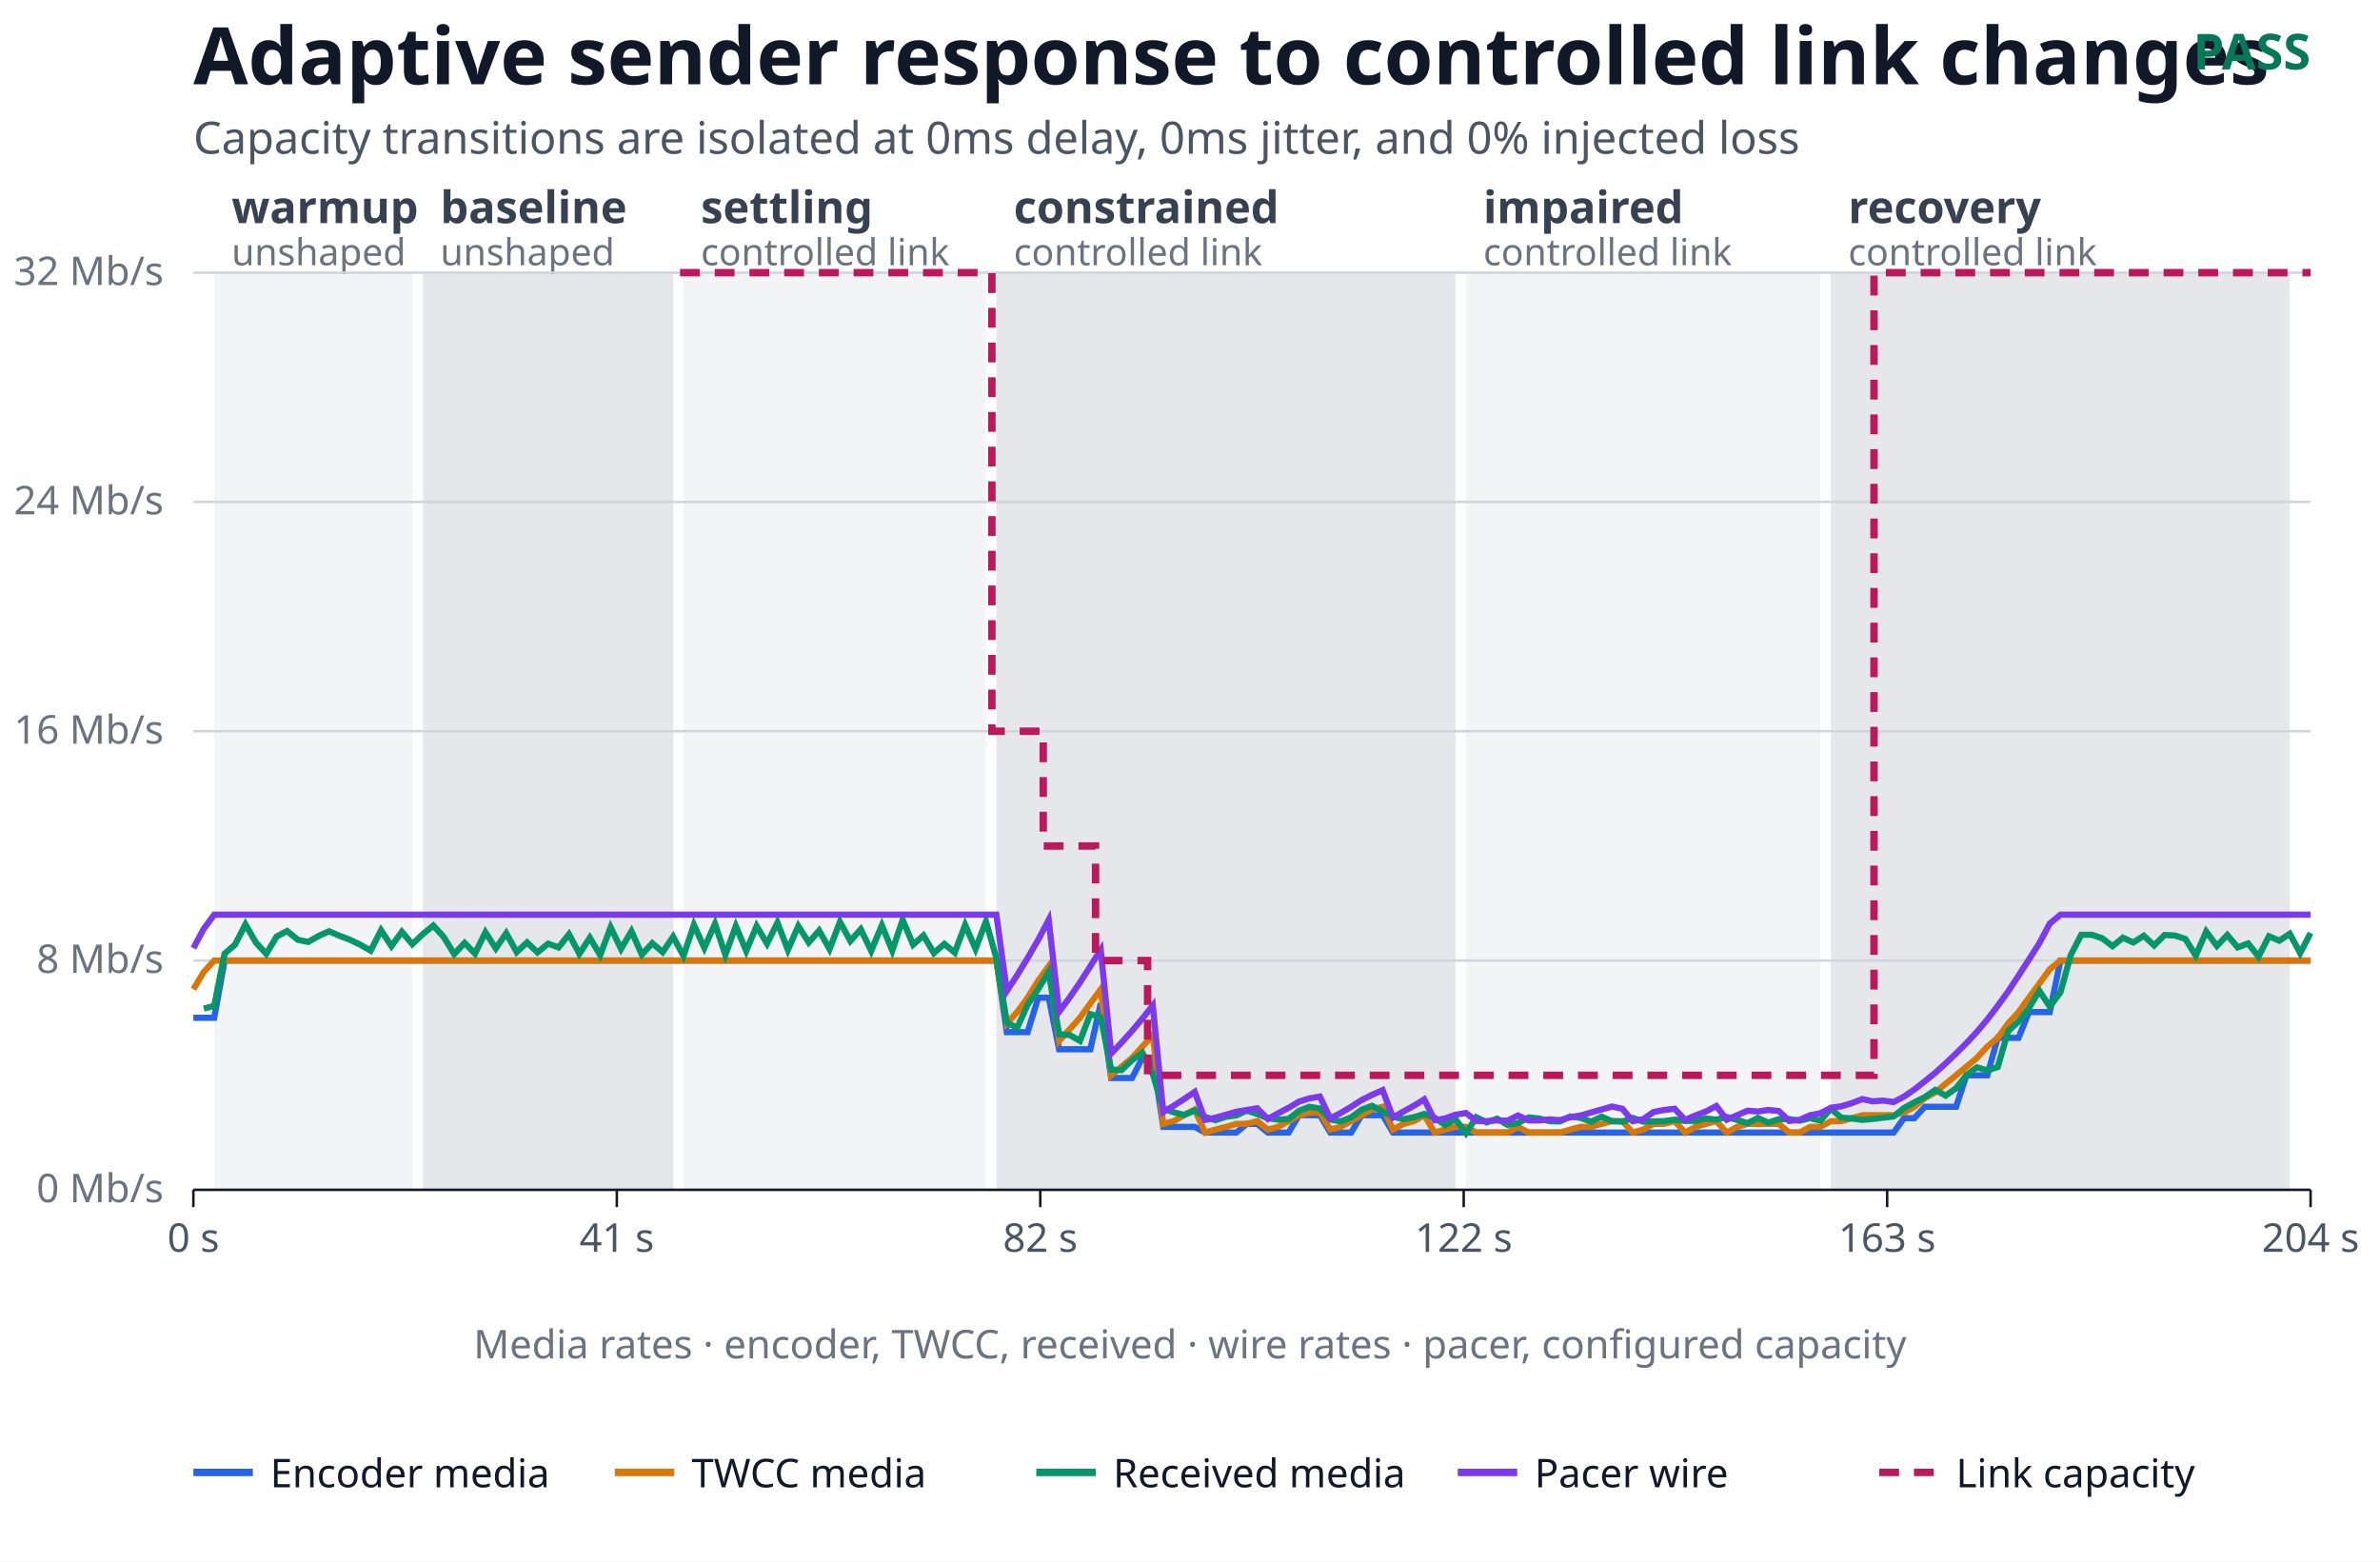
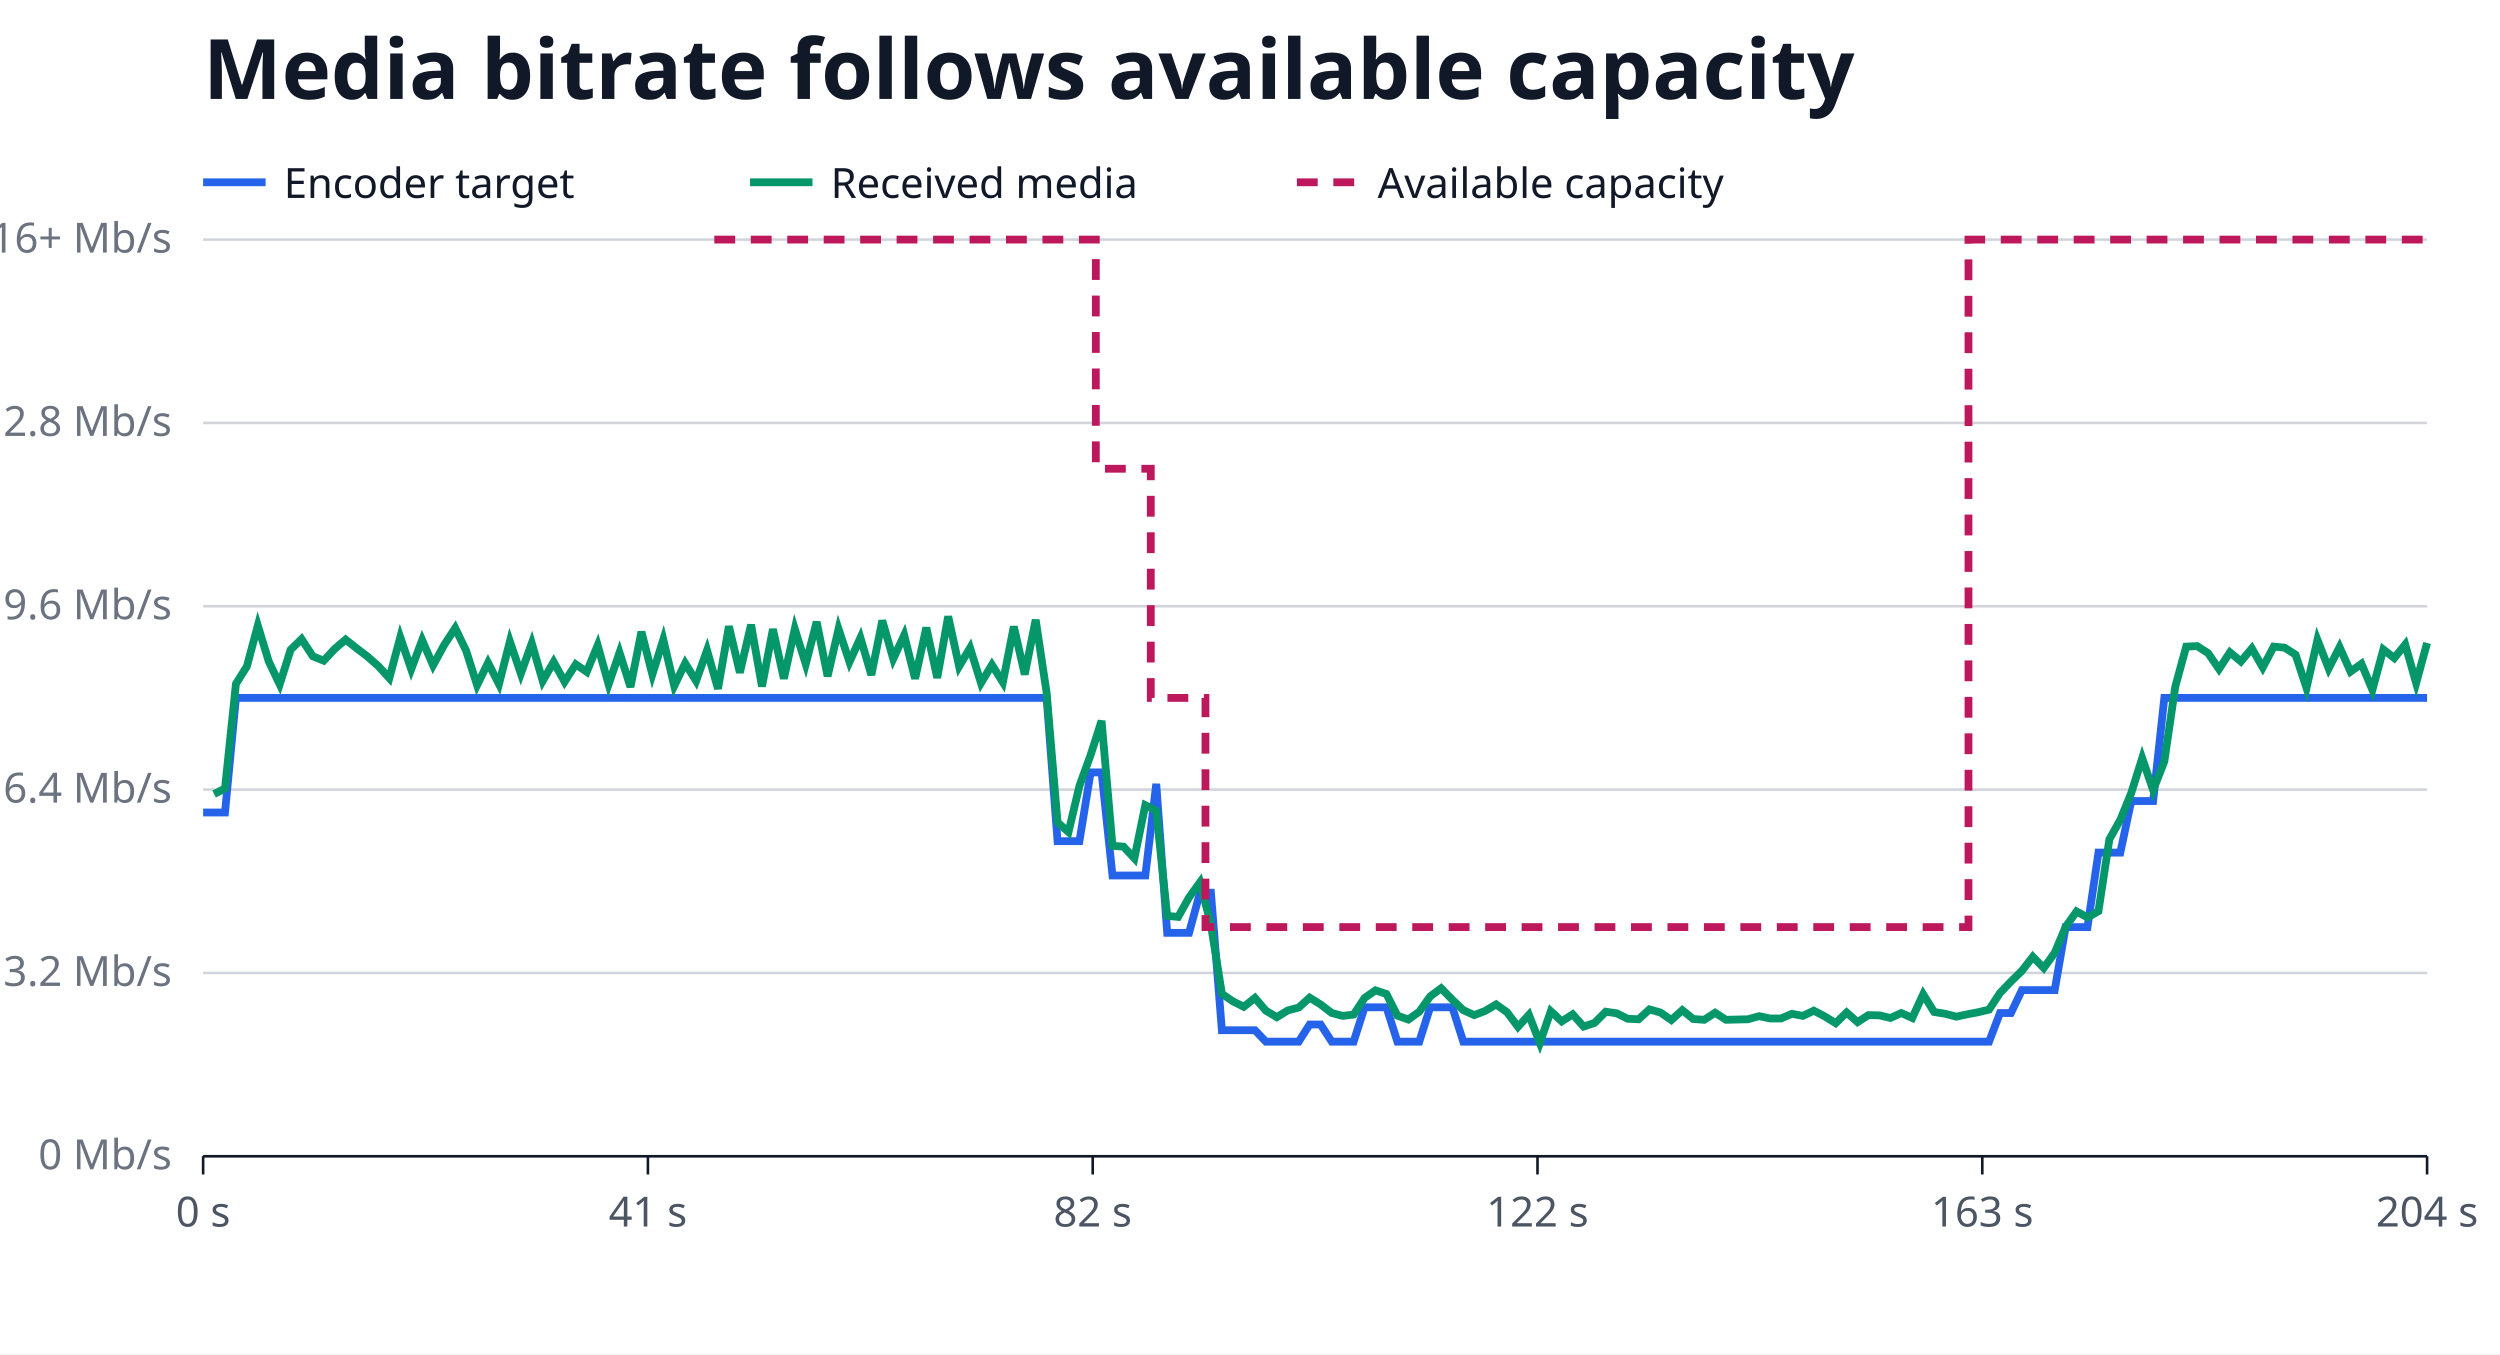
- <svg xmlns="http://www.w3.org/2000/svg" width="960" height="630" viewBox="0 0 960 630" role="img" aria-labelledby="title description" style="font-family:system-ui,sans-serif">
+ <svg xmlns="http://www.w3.org/2000/svg" width="960" height="520" viewBox="0 0 960 520" role="img" aria-labelledby="title description" style="font-family:system-ui,sans-serif">
  <rect width="100%" height="100%" fill="#ffffff" />
-   <text x="78" y="34" font-size="32" font-weight="750" fill="#111827">Adaptive sender response to controlled link changes</text>
-   <text x="78" y="62" font-size="18" fill="#4b5563">Capacity transitions are isolated at 0ms delay, 0ms jitter, and 0% injected loss</text>
-   <text x="932" y="28" text-anchor="end" font-size="20" font-weight="700" fill="#047857">PASS</text>
-   <rect x="86.4" y="110" width="79.9" height="370" fill="#f3f4f6" />
-   <text x="93.4" y="90" font-size="18" font-weight="600" fill="#374151">warmup</text>
-   <text x="93.4" y="107" font-size="15" fill="#6b7280">unshaped</text>
-   <rect x="170.6" y="110" width="101" height="370" fill="#e5e7eb" />
-   <text x="177.6" y="90" font-size="18" font-weight="600" fill="#374151">baseline</text>
-   <text x="177.6" y="107" font-size="15" fill="#6b7280">unshaped</text>
-   <rect x="275.7" y="110" width="122" height="370" fill="#f3f4f6" />
-   <text x="282.7" y="90" font-size="18" font-weight="600" fill="#374151">settling</text>
-   <text x="282.7" y="107" font-size="15" fill="#6b7280">controlled link</text>
-   <rect x="401.9" y="110" width="185.2" height="370" fill="#e5e7eb" />
-   <text x="408.9" y="90" font-size="18" font-weight="600" fill="#374151">constrained</text>
-   <text x="408.9" y="107" font-size="15" fill="#6b7280">controlled link</text>
-   <rect x="591.3" y="110" width="143" height="370" fill="#f3f4f6" />
-   <text x="598.3" y="90" font-size="18" font-weight="600" fill="#374151">impaired</text>
-   <text x="598.3" y="107" font-size="15" fill="#6b7280">controlled link</text>
-   <rect x="738.5" y="110" width="185.1" height="370" fill="#e5e7eb" />
-   <text x="745.5" y="90" font-size="18" font-weight="600" fill="#374151">recovery</text>
-   <text x="745.5" y="107" font-size="15" fill="#6b7280">controlled link</text>
-   <line x1="78" y1="480" x2="932" y2="480" stroke="#d1d5db" />
-   <text x="66" y="485" text-anchor="end" font-size="16" fill="#6b7280">0 Mb/s</text>
-   <line x1="78" y1="387.5" x2="932" y2="387.5" stroke="#d1d5db" />
-   <text x="66" y="392.5" text-anchor="end" font-size="16" fill="#6b7280">8 Mb/s</text>
-   <line x1="78" y1="295" x2="932" y2="295" stroke="#d1d5db" />
-   <text x="66" y="300" text-anchor="end" font-size="16" fill="#6b7280">16 Mb/s</text>
-   <line x1="78" y1="202.5" x2="932" y2="202.5" stroke="#d1d5db" />
-   <text x="66" y="207.5" text-anchor="end" font-size="16" fill="#6b7280">24 Mb/s</text>
-   <line x1="78" y1="110" x2="932" y2="110" stroke="#d1d5db" />
-   <text x="66" y="115" text-anchor="end" font-size="16" fill="#6b7280">32 Mb/s</text>
-   <polyline fill="none" stroke="#2563eb" stroke-width="2.5" stroke-dasharray="" points="78,410.6 82.2,410.6 86.4,410.6 90.6,387.5 94.8,387.5 99,387.5 103.2,387.5 107.4,387.5 111.6,387.5 115.8,387.5 120.1,387.5 124.3,387.5 128.5,387.5 132.7,387.5 136.9,387.5 141.1,387.5 145.3,387.5 149.5,387.5 153.7,387.5 157.9,387.5 162.1,387.5 166.3,387.5 170.6,387.5 174.8,387.5 179,387.5 183.2,387.5 187.4,387.5 191.6,387.5 195.8,387.5 200,387.5 204.2,387.5 208.4,387.5 212.6,387.5 216.8,387.5 221.1,387.5 225.3,387.5 229.5,387.5 233.7,387.5 237.9,387.5 242.1,387.5 246.3,387.5 250.5,387.5 254.7,387.5 258.9,387.5 263.1,387.5 267.3,387.5 271.5,387.5 275.7,387.5 279.9,387.5 284.1,387.5 288.4,387.5 292.6,387.5 296.8,387.5 301,387.5 305.2,387.5 309.4,387.5 313.6,387.5 317.8,387.5 322,387.5 326.2,387.5 330.4,387.5 334.6,387.5 338.8,387.5 343,387.5 347.2,387.5 351.4,387.5 355.7,387.5 359.9,387.5 364.1,387.5 368.3,387.5 372.5,387.5 376.7,387.5 380.9,387.5 385.1,387.5 389.3,387.5 393.5,387.5 397.7,387.5 401.9,387.5 406.1,416.4 410.3,416.4 414.5,416.4 418.8,402.5 423,402.5 427.2,423.3 431.4,423.3 435.6,423.3 439.8,423.3 444,404.8 448.2,434.9 452.4,434.9 456.6,434.9 460.8,426.8 465,426.8 469.2,454.6 473.4,454.6 477.6,454.6 481.9,454.6 486.1,456.9 490.3,456.9 494.5,456.9 498.7,456.9 502.9,453.4 507.1,453.4 511.4,456.9 515.6,456.9 519.8,456.9 524,449.9 528.2,449.9 532.4,449.9 536.6,456.9 540.8,456.9 545,456.9 549.2,449.9 553.4,449.9 557.7,449.9 561.9,456.9 566.1,456.9 570.3,456.9 574.5,456.9 578.7,456.9 582.9,456.9 587.1,456.9 591.3,456.9 595.5,456.9 599.7,456.9 603.9,456.9 608.1,456.9 612.3,456.9 616.6,456.9 620.8,456.9 625,456.9 629.2,456.9 633.4,456.9 637.6,456.9 641.8,456.9 646,456.9 650.2,456.9 654.4,456.9 658.6,456.9 662.8,456.9 667,456.9 671.2,456.9 675.5,456.9 679.7,456.9 683.9,456.9 688.1,456.9 692.3,456.9 696.5,456.9 700.7,456.9 704.9,456.9 709.1,456.9 713.3,456.9 717.5,456.9 721.7,456.9 725.9,456.9 730.1,456.9 734.3,456.9 738.5,456.9 742.7,456.9 747,456.9 751.2,456.9 755.4,456.9 759.6,456.9 763.8,456.9 768,451.1 772.2,451.1 776.4,446.5 780.6,446.5 784.8,446.5 789,446.5 793.2,433.8 797.4,433.8 801.6,433.8 805.8,418.7 810,418.7 814.2,418.7 818.4,408.3 822.6,408.3 826.8,408.3 831.1,387.5 835.3,387.5 839.5,387.5 843.7,387.5 847.9,387.5 852.1,387.5 856.3,387.5 860.5,387.5 864.7,387.5 868.9,387.5 873.1,387.5 877.3,387.5 881.5,387.5 885.7,387.5 889.9,387.5 894.2,387.5 898.4,387.5 902.6,387.5 906.8,387.5 911,387.5 915.2,387.5 919.4,387.5 923.6,387.5 927.8,387.5 932,387.5" />
-   <line x1="78" y1="594" x2="102" y2="594" stroke="#2563eb" stroke-width="3" />
-   <text x="109" y="600" font-size="16" fill="#111827">Encoder media</text>
-   <polyline fill="none" stroke="#d97706" stroke-width="2.5" stroke-dasharray="" points="78,399.1 82.2,392.1 86.4,387.5 90.6,387.5 94.8,387.5 99,387.5 103.2,387.5 107.4,387.5 111.6,387.5 115.8,387.5 120.1,387.5 124.3,387.5 128.5,387.5 132.7,387.5 136.9,387.5 141.1,387.5 145.3,387.5 149.5,387.5 153.7,387.5 157.9,387.5 162.1,387.5 166.3,387.5 170.6,387.5 174.8,387.5 179,387.5 183.2,387.5 187.4,387.5 191.6,387.5 195.8,387.5 200,387.5 204.2,387.5 208.4,387.5 212.6,387.5 216.8,387.5 221.1,387.5 225.3,387.5 229.5,387.5 233.7,387.5 237.9,387.5 242.1,387.5 246.3,387.5 250.5,387.5 254.7,387.5 258.9,387.5 263.1,387.5 267.3,387.5 271.5,387.5 275.7,387.5 279.9,387.5 284.1,387.5 288.4,387.5 292.6,387.5 296.8,387.5 301,387.5 305.2,387.5 309.4,387.5 313.6,387.5 317.8,387.5 322,387.5 326.2,387.5 330.4,387.5 334.6,387.5 338.8,387.5 343,387.5 347.2,387.5 351.4,387.5 355.7,387.5 359.9,387.5 364.1,387.5 368.3,387.5 372.5,387.5 376.7,387.5 380.9,387.5 385.1,387.5 389.3,387.5 393.5,387.5 397.7,387.5 401.9,387.5 406.1,412.9 410.3,408.3 414.5,402.5 418.8,395.6 423,389.8 427.2,419.9 431.4,415.3 435.6,410.6 439.8,404.8 444,399.1 448.2,433.8 452.4,430.3 456.6,426.8 460.8,422.2 465,417.6 469.2,453.4 473.4,452.3 477.6,449.9 481.9,447.6 486.1,456.9 490.3,455.7 494.5,454.6 498.7,453.4 502.9,453.4 507.1,452.3 511.4,455.7 515.6,454.6 519.8,452.3 524,449.9 528.2,448.8 532.4,448.8 536.6,455.7 540.8,454.6 545,452.3 549.2,449.9 553.4,447.6 557.7,446.5 561.9,455.7 566.1,453.4 570.3,452.3 574.5,449.9 578.7,456.9 582.9,455.7 587.1,454.6 591.3,454.6 595.5,456.9 599.7,456.9 603.9,456.9 608.1,456.9 612.3,454.6 616.6,456.9 620.8,456.9 625,456.9 629.2,456.9 633.4,455.7 637.6,454.6 641.8,454.6 646,453.4 650.2,452.3 654.4,452.3 658.6,456.9 662.8,455.7 667,453.4 671.2,453.4 675.5,452.3 679.7,456.9 683.9,454.6 688.1,453.4 692.3,452.3 696.5,456.9 700.7,454.6 704.9,453.4 709.1,453.4 713.3,453.4 717.5,453.4 721.7,456.9 725.9,456.9 730.1,454.6 734.3,454.6 738.5,452.3 742.7,452.3 747,451.1 751.2,449.9 755.4,449.9 759.6,449.9 763.8,449.9 768,448.8 772.2,446.5 776.4,443 780.6,440.7 784.8,437.2 789,433.8 793.2,430.3 797.4,426.8 801.6,422.2 805.8,418.7 810,412.9 814.2,408.3 818.4,402.5 822.6,396.8 826.8,391 831.1,387.5 835.3,387.5 839.5,387.5 843.7,387.5 847.9,387.5 852.1,387.5 856.3,387.5 860.5,387.5 864.7,387.5 868.9,387.5 873.1,387.5 877.3,387.5 881.5,387.5 885.7,387.5 889.9,387.5 894.2,387.5 898.4,387.5 902.6,387.5 906.8,387.5 911,387.5 915.2,387.5 919.4,387.5 923.6,387.5 927.8,387.5 932,387.5" />
-   <line x1="248" y1="594" x2="272" y2="594" stroke="#d97706" stroke-width="3" />
-   <text x="279" y="600" font-size="16" fill="#111827">TWCC media</text>
-   <polyline fill="none" stroke="#059669" stroke-width="2.5" stroke-dasharray="" points="82.2,406.9 86.4,405.8 90.6,384.7 94.8,381.1 99,372.9 103.2,380.2 107.4,384.8 111.6,377.8 115.8,375.6 120.1,379.1 124.3,380 128.5,377.6 132.7,375.7 136.9,377.5 141.1,379.1 145.3,381.1 149.5,383.5 153.7,375.3 157.9,381.7 162.1,375.9 166.3,380.9 170.6,376.8 174.8,373.4 179,378 183.2,384.9 187.4,380.4 191.6,384.7 195.8,376.1 200,382.6 204.2,376.5 208.4,384.1 212.6,380.2 216.8,384.2 221.1,380.7 225.3,382.2 229.5,376.9 233.7,384.8 237.9,378.3 242.1,385.3 246.3,374.1 250.5,382.8 254.7,375.7 258.9,385.1 263.1,380.5 267.3,384.1 271.5,377.9 275.7,385.6 279.9,373.1 284.1,382.4 288.4,372.7 292.6,385.2 296.8,373.6 301,383.6 305.2,373.6 309.4,380.7 313.6,372.2 317.8,383.2 322,373.6 326.2,380.2 330.4,375.4 334.6,382.9 338.8,371.9 343,379.6 347.2,374.9 351.4,383.6 355.7,373.3 359.9,383.5 364.1,371.1 368.3,381.1 372.5,377.4 376.7,384.5 380.9,380.8 385.1,384.3 389.3,373.1 393.5,382.8 397.7,371.7 401.9,386.5 406.1,412.6 410.3,414.6 414.5,405.3 418.8,399 423,392.1 427.2,417.3 431.4,417.5 435.6,419.9 439.8,409.1 444,410.3 448.2,431.5 452.4,431.7 456.6,427.7 460.8,424.7 465,433.3 469.2,447.2 473.4,448.7 477.6,449.8 481.9,448 486.1,450.6 490.3,451.9 494.5,450.5 498.7,450 502.9,448 507.1,449.4 511.4,451.1 515.6,451.7 519.8,451.4 524,448.1 528.2,446.5 532.4,447.2 536.6,451.6 540.8,452.4 545,450.8 549.2,447.7 553.4,446.1 557.7,448.4 561.9,450.5 566.1,451.5 570.3,450.7 574.5,449.4 578.7,450.9 582.9,453.9 587.1,451.5 591.3,457.1 595.5,450.7 599.7,452.8 603.9,451.3 608.1,453.8 612.3,453.1 616.6,450.8 620.8,451.2 625,452.3 629.2,452.4 633.4,450.4 637.6,451 641.8,452.5 646,450.5 650.2,452.3 654.4,452.5 658.6,451 662.8,452.5 667,452.4 671.2,452.3 675.5,451.7 679.7,452.2 683.9,452.2 688.1,451.2 692.3,451.7 696.5,450.6 700.7,451.8 704.9,453.1 709.1,451 713.3,452.9 717.5,451.5 721.7,451.5 725.9,452.1 730.1,451.1 734.3,452.1 738.5,447.3 742.7,450.9 747,451.2 751.2,451.8 755.4,451.4 759.6,450.9 763.8,450.4 768,447 772.2,444.7 776.4,442.6 780.6,439.7 784.8,442 789,439 793.2,433.7 797.4,430.6 801.6,431.8 805.8,430.5 810,416 814.2,412.1 818.4,406.7 822.6,399.7 826.8,406.1 831.1,400.3 835.3,385.2 839.5,377.1 843.7,377.1 847.9,378.5 852.1,381.7 856.3,378.3 860.5,380.2 864.7,377.5 868.9,381.4 873.1,377.2 877.3,377.4 881.5,378.8 885.7,385.5 889.9,375.8 894.2,381.6 898.4,377.2 902.6,382.2 906.8,380.6 911,385.9 915.2,377.7 919.4,379.5 923.6,376.7 927.8,384.5 932,376.4" />
-   <line x1="418" y1="594" x2="442" y2="594" stroke="#059669" stroke-width="3" />
-   <text x="449" y="600" font-size="16" fill="#111827">Received media</text>
-   <polyline fill="none" stroke="#7c3aed" stroke-width="2.5" stroke-dasharray="" points="78,382.5 82.2,374.7 86.4,369 90.6,369 94.8,369 99,369 103.2,369 107.4,369 111.6,369 115.8,369 120.1,369 124.3,369 128.5,369 132.7,369 136.9,369 141.1,369 145.3,369 149.5,369 153.7,369 157.9,369 162.1,369 166.3,369 170.6,369 174.8,369 179,369 183.2,369 187.4,369 191.6,369 195.8,369 200,369 204.2,369 208.4,369 212.6,369 216.8,369 221.1,369 225.3,369 229.5,369 233.7,369 237.9,369 242.1,369 246.3,369 250.5,369 254.7,369 258.9,369 263.1,369 267.3,369 271.5,369 275.7,369 279.9,369 284.1,369 288.4,369 292.6,369 296.8,369 301,369 305.2,369 309.4,369 313.6,369 317.8,369 322,369 326.2,369 330.4,369 334.6,369 338.8,369 343,369 347.2,369 351.4,369 355.7,369 359.9,369 364.1,369 368.3,369 372.5,369 376.7,369 380.9,369 385.1,369 389.3,369 393.5,369 397.7,369 401.9,369 406.1,399.8 410.3,393.4 414.5,386.5 418.8,379.1 423,371.1 427.2,408.2 431.4,402.5 435.6,396.4 439.8,389.8 444,383.2 448.2,425 452.4,420.6 456.6,415.9 460.8,410.9 465,405.6 469.2,448.6 473.4,446.1 477.6,443.4 481.9,440.5 486.1,451.8 490.3,450.9 494.5,449.7 498.7,448.5 502.9,447.8 507.1,447.1 511.4,451.4 515.6,449.1 519.8,446.9 524,444.4 528.2,443.1 532.4,442.4 536.6,451.2 540.8,449 545,446.5 549.2,443.8 553.4,441.7 557.7,439.8 561.9,450.8 566.1,448.4 570.3,446.1 574.5,443.5 578.7,451.9 582.9,451.2 587.1,449.7 591.3,449 595.5,452.2 599.7,452.3 603.9,452 608.1,452.1 612.3,450 616.6,452 620.8,452 625,451.6 629.2,451.9 633.4,450.7 637.6,450 641.8,448.8 646,447.6 650.2,446.4 654.4,447.3 658.6,452.3 662.8,451.5 667,448.6 671.2,447.8 675.5,447.3 679.7,451.8 683.9,450 688.1,448.4 692.3,446.2 696.5,451.7 700.7,449.9 704.9,448.1 709.1,448.4 713.3,447.8 717.5,448.2 721.7,452.2 725.9,451.8 730.1,449.9 734.3,449.1 738.5,446.9 742.7,446.3 747,445 751.2,443.4 755.4,444.3 759.6,444 763.8,444.6 768,442.4 772.2,439.5 776.4,436.2 780.6,432.8 784.8,429 789,425 793.2,420.8 797.4,416.3 801.6,411.3 805.8,405.8 810,400 814.2,393.6 818.4,387.1 822.6,380.5 826.8,372.6 831.1,369 835.3,369 839.5,369 843.7,369 847.9,369 852.1,369 856.3,369 860.5,369 864.7,369 868.9,369 873.1,369 877.3,369 881.5,369 885.7,369 889.9,369 894.2,369 898.4,369 902.6,369 906.8,369 911,369 915.2,369 919.4,369 923.6,369 927.8,369 932,369" />
-   <line x1="588" y1="594" x2="612" y2="594" stroke="#7c3aed" stroke-width="3" />
-   <text x="619" y="600" font-size="16" fill="#111827">Pacer wire</text>
-   <polyline fill="none" stroke="#be185d" stroke-width="3" stroke-dasharray="8 6" points="274.3,110 400.1,110 400.1,295 420.8,295 420.8,341.3 441.9,341.3 441.9,387.5 462.9,387.5 462.9,433.8 755.9,433.8 755.9,110 932,110" />
-   <line x1="758" y1="594" x2="782" y2="594" stroke="#be185d" stroke-width="3" stroke-dasharray="8 6" />
-   <text x="789" y="600" font-size="16" fill="#111827">Link capacity</text>
-   <line x1="78" y1="480" x2="932" y2="480" stroke="#111827" />
-   <line x1="78" y1="480" x2="78" y2="487" stroke="#111827" />
-   <text x="78" y="505" text-anchor="middle" font-size="16" fill="#4b5563">0 s</text>
-   <line x1="248.8" y1="480" x2="248.8" y2="487" stroke="#111827" />
-   <text x="248.8" y="505" text-anchor="middle" font-size="16" fill="#4b5563">41 s</text>
-   <line x1="419.6" y1="480" x2="419.6" y2="487" stroke="#111827" />
-   <text x="419.6" y="505" text-anchor="middle" font-size="16" fill="#4b5563">82 s</text>
-   <line x1="590.4" y1="480" x2="590.4" y2="487" stroke="#111827" />
-   <text x="590.4" y="505" text-anchor="middle" font-size="16" fill="#4b5563">122 s</text>
-   <line x1="761.2" y1="480" x2="761.2" y2="487" stroke="#111827" />
-   <text x="761.2" y="505" text-anchor="middle" font-size="16" fill="#4b5563">163 s</text>
-   <line x1="932" y1="480" x2="932" y2="487" stroke="#111827" />
-   <text x="932" y="505" text-anchor="middle" font-size="16" fill="#4b5563">204 s</text>
-   <text x="480" y="548" text-anchor="middle" font-size="16" fill="#6b7280">Media rates · encoder, TWCC, received · wire rates · pacer, configured capacity</text>
+   <text x="78" y="38" font-size="32" font-weight="750" fill="#111827">Media bitrate follows available capacity</text>
+   <line x1="78" y1="444" x2="932" y2="444" stroke="#d1d5db" />
+   <text x="66" y="449" text-anchor="end" font-size="16" fill="#6b7280">0 Mb/s</text>
+   <line x1="78" y1="373.6" x2="932" y2="373.6" stroke="#d1d5db" />
+   <text x="66" y="378.6" text-anchor="end" font-size="16" fill="#6b7280">3.2 Mb/s</text>
+   <line x1="78" y1="303.2" x2="932" y2="303.2" stroke="#d1d5db" />
+   <text x="66" y="308.2" text-anchor="end" font-size="16" fill="#6b7280">6.4 Mb/s</text>
+   <line x1="78" y1="232.8" x2="932" y2="232.8" stroke="#d1d5db" />
+   <text x="66" y="237.8" text-anchor="end" font-size="16" fill="#6b7280">9.6 Mb/s</text>
+   <line x1="78" y1="162.4" x2="932" y2="162.4" stroke="#d1d5db" />
+   <text x="66" y="167.4" text-anchor="end" font-size="16" fill="#6b7280">12.8 Mb/s</text>
+   <line x1="78" y1="92" x2="932" y2="92" stroke="#d1d5db" />
+   <text x="66" y="97" text-anchor="end" font-size="16" fill="#6b7280">16+ Mb/s</text>
+   <polyline fill="none" stroke="#2563eb" stroke-width="3" points="78,312 82.2,312 86.4,312 90.6,268 94.8,268 99,268 103.2,268 107.4,268 111.6,268 115.8,268 120.1,268 124.3,268 128.5,268 132.7,268 136.9,268 141.1,268 145.3,268 149.5,268 153.7,268 157.9,268 162.1,268 166.3,268 170.6,268 174.8,268 179,268 183.2,268 187.4,268 191.6,268 195.8,268 200,268 204.2,268 208.4,268 212.6,268 216.8,268 221.1,268 225.3,268 229.5,268 233.7,268 237.9,268 242.1,268 246.3,268 250.5,268 254.7,268 258.9,268 263.1,268 267.3,268 271.5,268 275.7,268 279.9,268 284.1,268 288.4,268 292.6,268 296.8,268 301,268 305.2,268 309.4,268 313.6,268 317.8,268 322,268 326.2,268 330.4,268 334.6,268 338.8,268 343,268 347.2,268 351.4,268 355.7,268 359.9,268 364.1,268 368.3,268 372.5,268 376.7,268 380.9,268 385.1,268 389.3,268 393.5,268 397.7,268 401.9,268 406.1,323 410.3,323 414.5,323 418.8,296.6 423,296.6 427.2,336.2 431.4,336.2 435.6,336.2 439.8,336.2 444,301 448.2,358.2 452.4,358.2 456.6,358.2 460.8,342.8 465,342.8 469.2,395.6 473.4,395.6 477.6,395.6 481.9,395.6 486.1,400 490.3,400 494.5,400 498.7,400 502.9,393.4 507.1,393.4 511.4,400 515.6,400 519.8,400 524,386.8 528.2,386.8 532.4,386.8 536.6,400 540.8,400 545,400 549.2,386.8 553.4,386.8 557.7,386.8 561.9,400 566.1,400 570.3,400 574.5,400 578.7,400 582.9,400 587.1,400 591.3,400 595.5,400 599.7,400 603.9,400 608.1,400 612.3,400 616.6,400 620.8,400 625,400 629.2,400 633.4,400 637.6,400 641.8,400 646,400 650.2,400 654.4,400 658.6,400 662.8,400 667,400 671.2,400 675.5,400 679.7,400 683.9,400 688.1,400 692.3,400 696.5,400 700.7,400 704.9,400 709.1,400 713.3,400 717.5,400 721.7,400 725.9,400 730.1,400 734.3,400 738.5,400 742.7,400 747,400 751.2,400 755.4,400 759.6,400 763.8,400 768,389 772.2,389 776.4,380.2 780.6,380.2 784.8,380.2 789,380.2 793.2,356 797.4,356 801.6,356 805.8,327.4 810,327.4 814.2,327.4 818.4,307.6 822.6,307.6 826.8,307.6 831.1,268 835.3,268 839.5,268 843.7,268 847.9,268 852.1,268 856.3,268 860.5,268 864.7,268 868.9,268 873.1,268 877.3,268 881.5,268 885.7,268 889.9,268 894.2,268 898.4,268 902.6,268 906.8,268 911,268 915.2,268 919.4,268 923.6,268 927.8,268 932,268" />
+   <line x1="78" y1="70" x2="102" y2="70" stroke="#2563eb" stroke-width="3" />
+   <text x="109" y="76" font-size="16" fill="#111827">Encoder target</text>
+   <polyline fill="none" stroke="#059669" stroke-width="3" points="82.2,304.9 86.4,302.8 90.6,262.6 94.8,255.9 99,240.2 103.2,254 107.4,262.8 111.6,249.5 115.8,245.4 120.1,252 124.3,253.7 128.5,249.2 132.7,245.6 136.9,248.9 141.1,252.1 145.3,255.8 149.5,260.4 153.7,244.7 157.9,257 162.1,245.8 166.3,255.5 170.6,247.6 174.8,241.2 179,249.9 183.2,263.1 187.4,254.5 191.6,262.7 195.8,246.3 200,258.7 204.2,247 208.4,261.5 212.6,254.2 216.8,261.8 221.1,255.1 225.3,258 229.5,247.8 233.7,262.8 237.9,250.6 242.1,263.8 246.3,242.6 250.5,259 254.7,245.6 258.9,263.4 263.1,254.7 267.3,261.5 271.5,249.7 275.7,264.5 279.9,240.5 284.1,258.3 288.4,239.9 292.6,263.6 296.8,241.6 301,260.6 305.2,241.5 309.4,255 313.6,238.8 317.8,259.7 322,241.5 326.2,254.2 330.4,244.9 334.6,259.2 338.8,238.3 343,253 347.2,243.9 351.4,260.6 355.7,241 359.9,260.3 364.1,236.7 368.3,255.9 372.5,248.8 376.7,262.3 380.9,255.3 385.1,262 389.3,240.6 393.5,259 397.7,238 401.9,266 406.1,315.8 410.3,319.5 414.5,301.8 418.8,289.9 423,276.8 427.2,324.8 431.4,325.1 435.6,329.6 439.8,309.2 444,311.3 448.2,351.7 452.4,352.1 456.6,344.6 460.8,338.8 465,355.1 469.2,381.6 473.4,384.5 477.6,386.6 481.9,383.2 486.1,388.1 490.3,390.6 494.5,388 498.7,386.9 502.9,383.1 507.1,385.7 511.4,389 515.6,390.1 519.8,389.6 524,383.2 528.2,380.3 532.4,381.7 536.6,390 540.8,391.5 545,388.5 549.2,382.6 553.4,379.5 557.7,383.9 561.9,387.9 566.1,389.8 570.3,388.2 574.5,385.7 578.7,388.7 582.9,394.3 587.1,389.7 591.3,400.5 595.5,388.3 599.7,392.2 603.9,389.5 608.1,394.2 612.3,392.8 616.6,388.5 620.8,389.1 625,391.2 629.2,391.4 633.4,387.6 637.6,388.8 641.8,391.7 646,387.9 650.2,391.3 654.4,391.6 658.6,388.9 662.8,391.6 667,391.5 671.2,391.4 675.5,390.2 679.7,391.1 683.9,391.1 688.1,389.3 692.3,390.1 696.5,388.1 700.7,390.3 704.9,392.9 709.1,388.8 713.3,392.5 717.5,389.8 721.7,389.9 725.9,390.9 730.1,389 734.3,390.9 738.5,381.8 742.7,388.6 747,389.3 751.2,390.4 755.4,389.5 759.6,388.7 763.8,387.7 768,381.3 772.2,376.9 776.4,372.8 780.6,367.4 784.8,371.7 789,365.9 793.2,355.9 797.4,350 801.6,352.3 805.8,349.9 810,322.3 814.2,314.8 818.4,304.5 822.6,291.1 826.8,303.4 831.1,292.4 835.3,263.7 839.5,248.3 843.7,248.1 847.9,250.8 852.1,256.9 856.3,250.5 860.5,254 864.7,249 868.9,256.3 873.1,248.3 877.3,248.7 881.5,251.4 885.7,264.2 889.9,245.7 894.2,256.7 898.4,248.5 902.6,257.9 906.8,254.9 911,264.9 915.2,249.4 919.4,252.7 923.6,247.5 927.8,262.3 932,246.9" />
+   <line x1="288" y1="70" x2="312" y2="70" stroke="#059669" stroke-width="3" />
+   <text x="319" y="76" font-size="16" fill="#111827">Received media</text>
+   <polyline fill="none" stroke="#be185d" stroke-width="3" stroke-dasharray="8 6" points="274.3,92 400.1,92 400.1,92 420.8,92 420.8,180 441.9,180 441.9,268 462.9,268 462.9,356 755.9,356 755.9,92 932,92" />
+   <line x1="498" y1="70" x2="522" y2="70" stroke="#be185d" stroke-width="3" stroke-dasharray="8 6" />
+   <text x="529" y="76" font-size="16" fill="#111827">Available capacity</text>
+   <line x1="78" y1="444" x2="932" y2="444" stroke="#111827" />
+   <line x1="78" y1="444" x2="78" y2="451" stroke="#111827" />
+   <text x="78" y="471" text-anchor="middle" font-size="16" fill="#4b5563">0 s</text>
+   <line x1="248.8" y1="444" x2="248.8" y2="451" stroke="#111827" />
+   <text x="248.8" y="471" text-anchor="middle" font-size="16" fill="#4b5563">41 s</text>
+   <line x1="419.6" y1="444" x2="419.6" y2="451" stroke="#111827" />
+   <text x="419.6" y="471" text-anchor="middle" font-size="16" fill="#4b5563">82 s</text>
+   <line x1="590.4" y1="444" x2="590.4" y2="451" stroke="#111827" />
+   <text x="590.4" y="471" text-anchor="middle" font-size="16" fill="#4b5563">122 s</text>
+   <line x1="761.2" y1="444" x2="761.2" y2="451" stroke="#111827" />
+   <text x="761.2" y="471" text-anchor="middle" font-size="16" fill="#4b5563">163 s</text>
+   <line x1="932" y1="444" x2="932" y2="451" stroke="#111827" />
+   <text x="932" y="471" text-anchor="middle" font-size="16" fill="#4b5563">204 s</text>
</svg>
